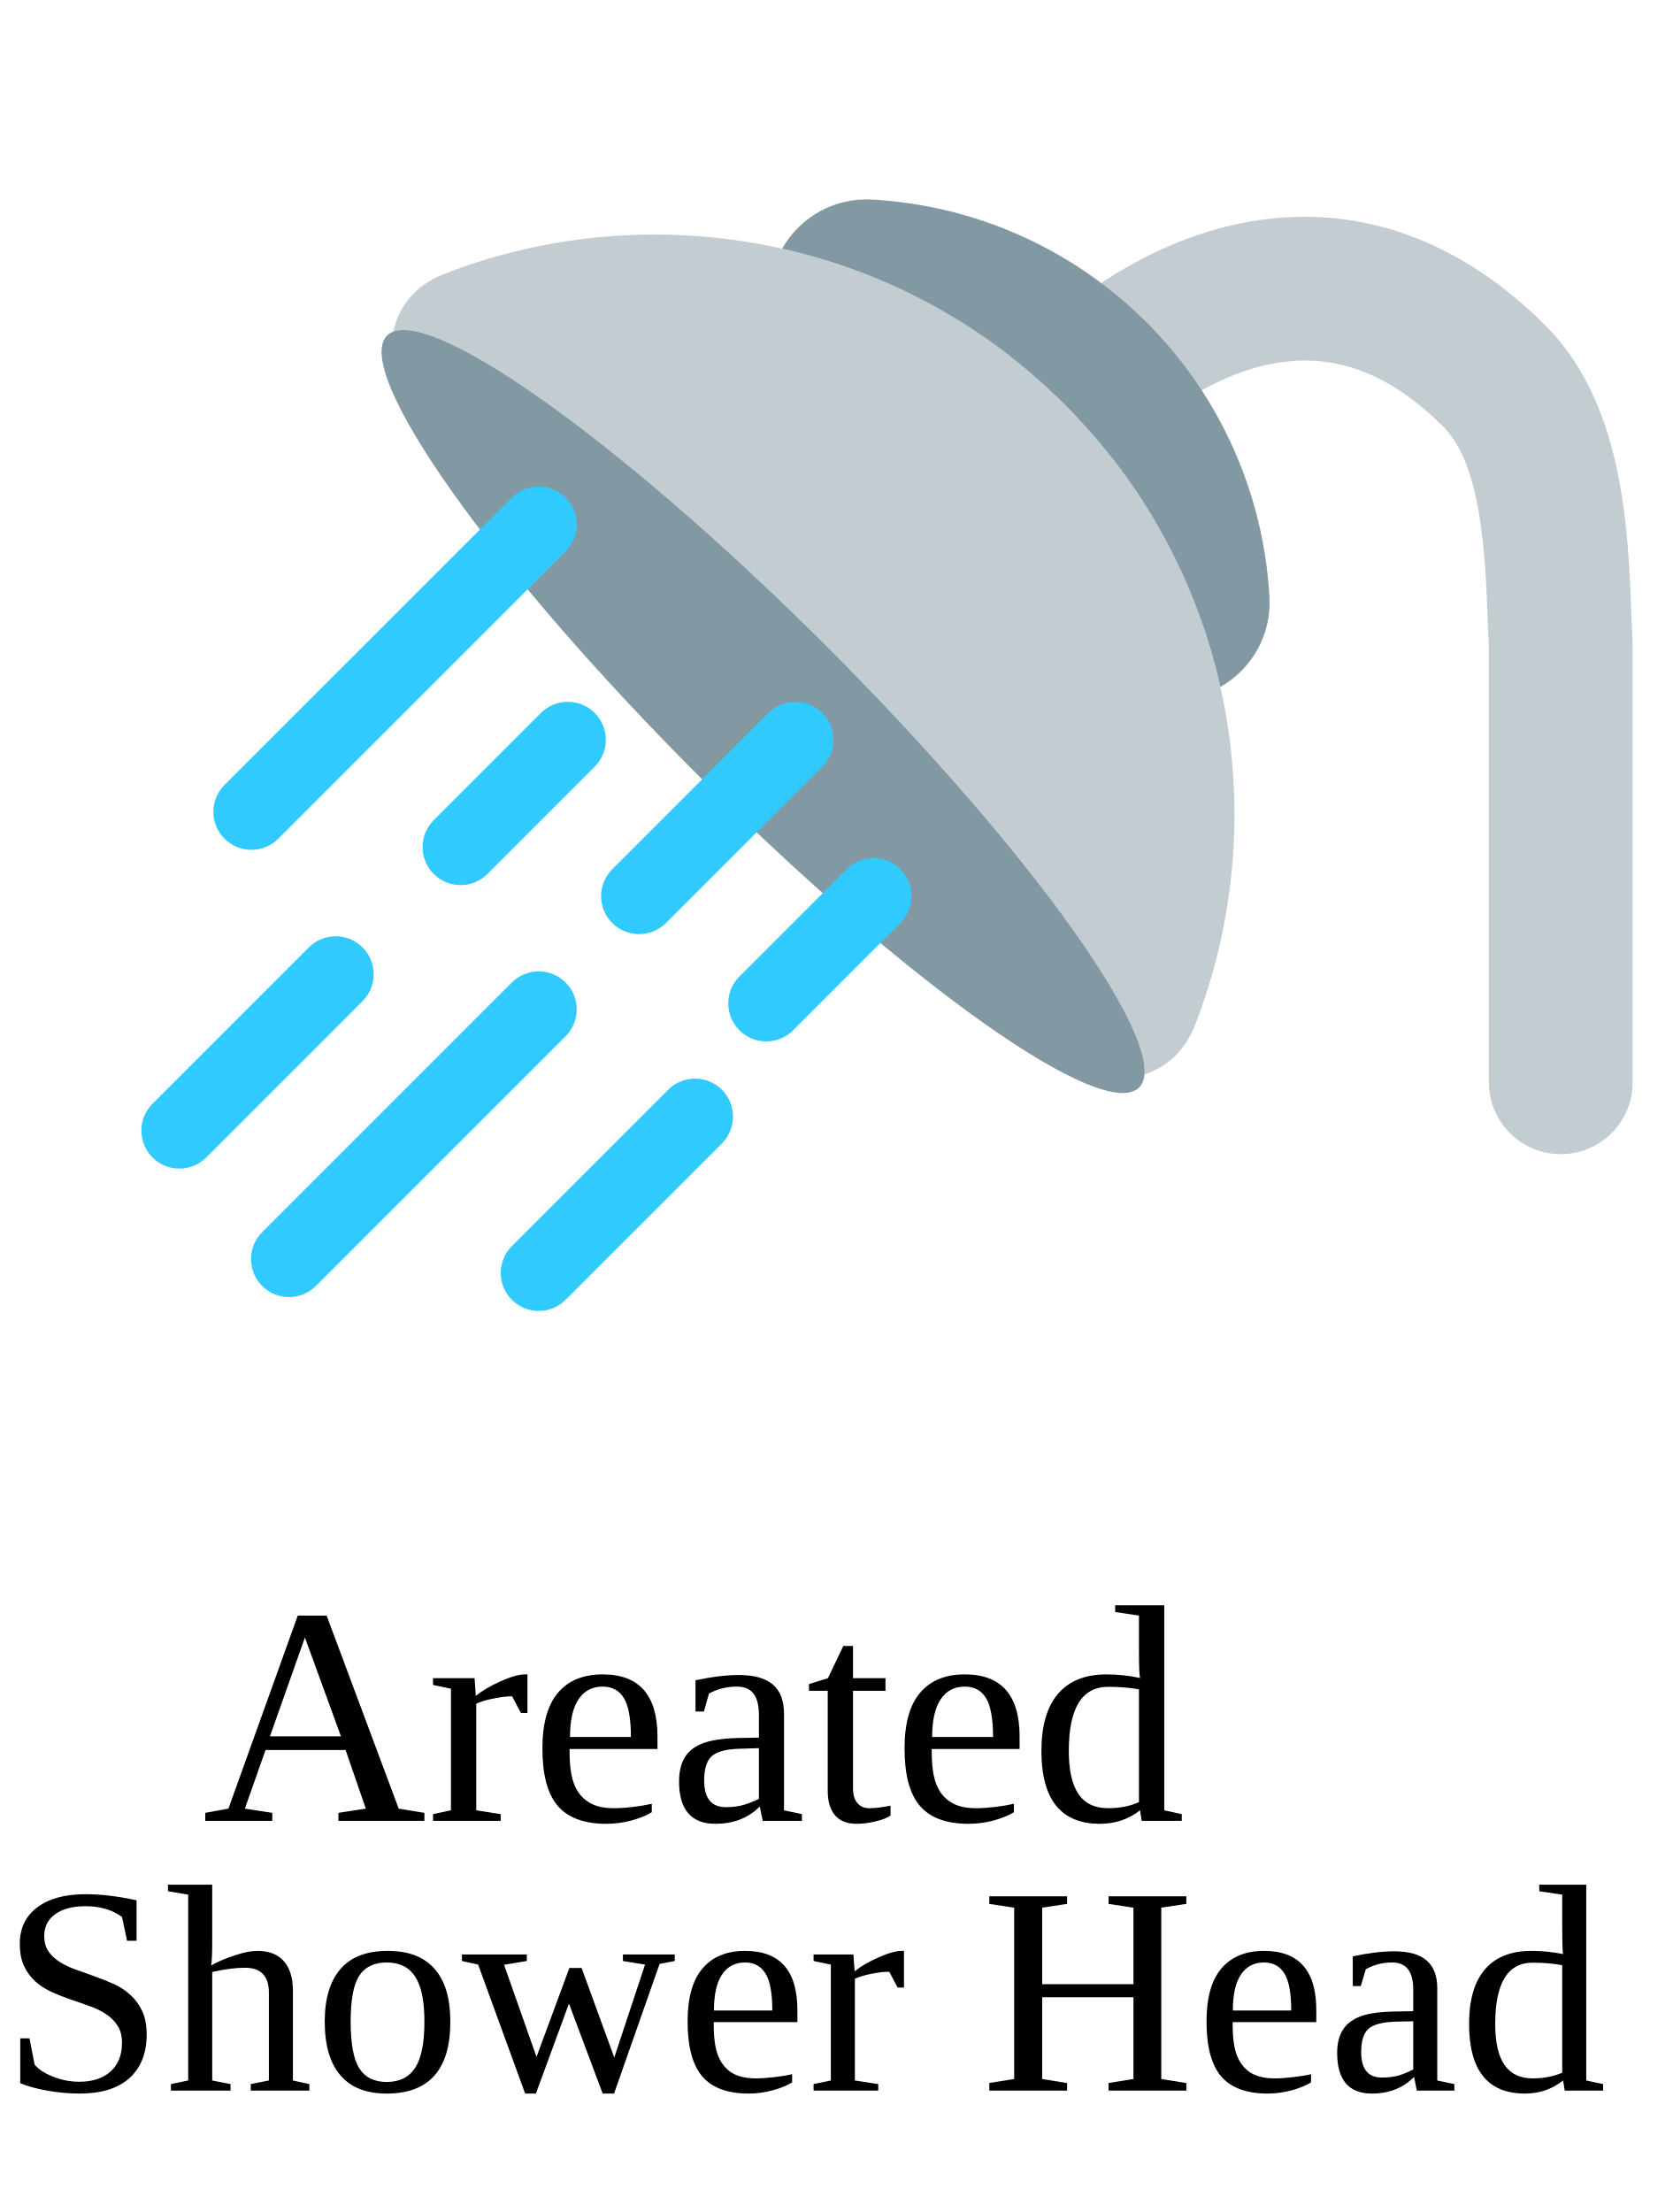
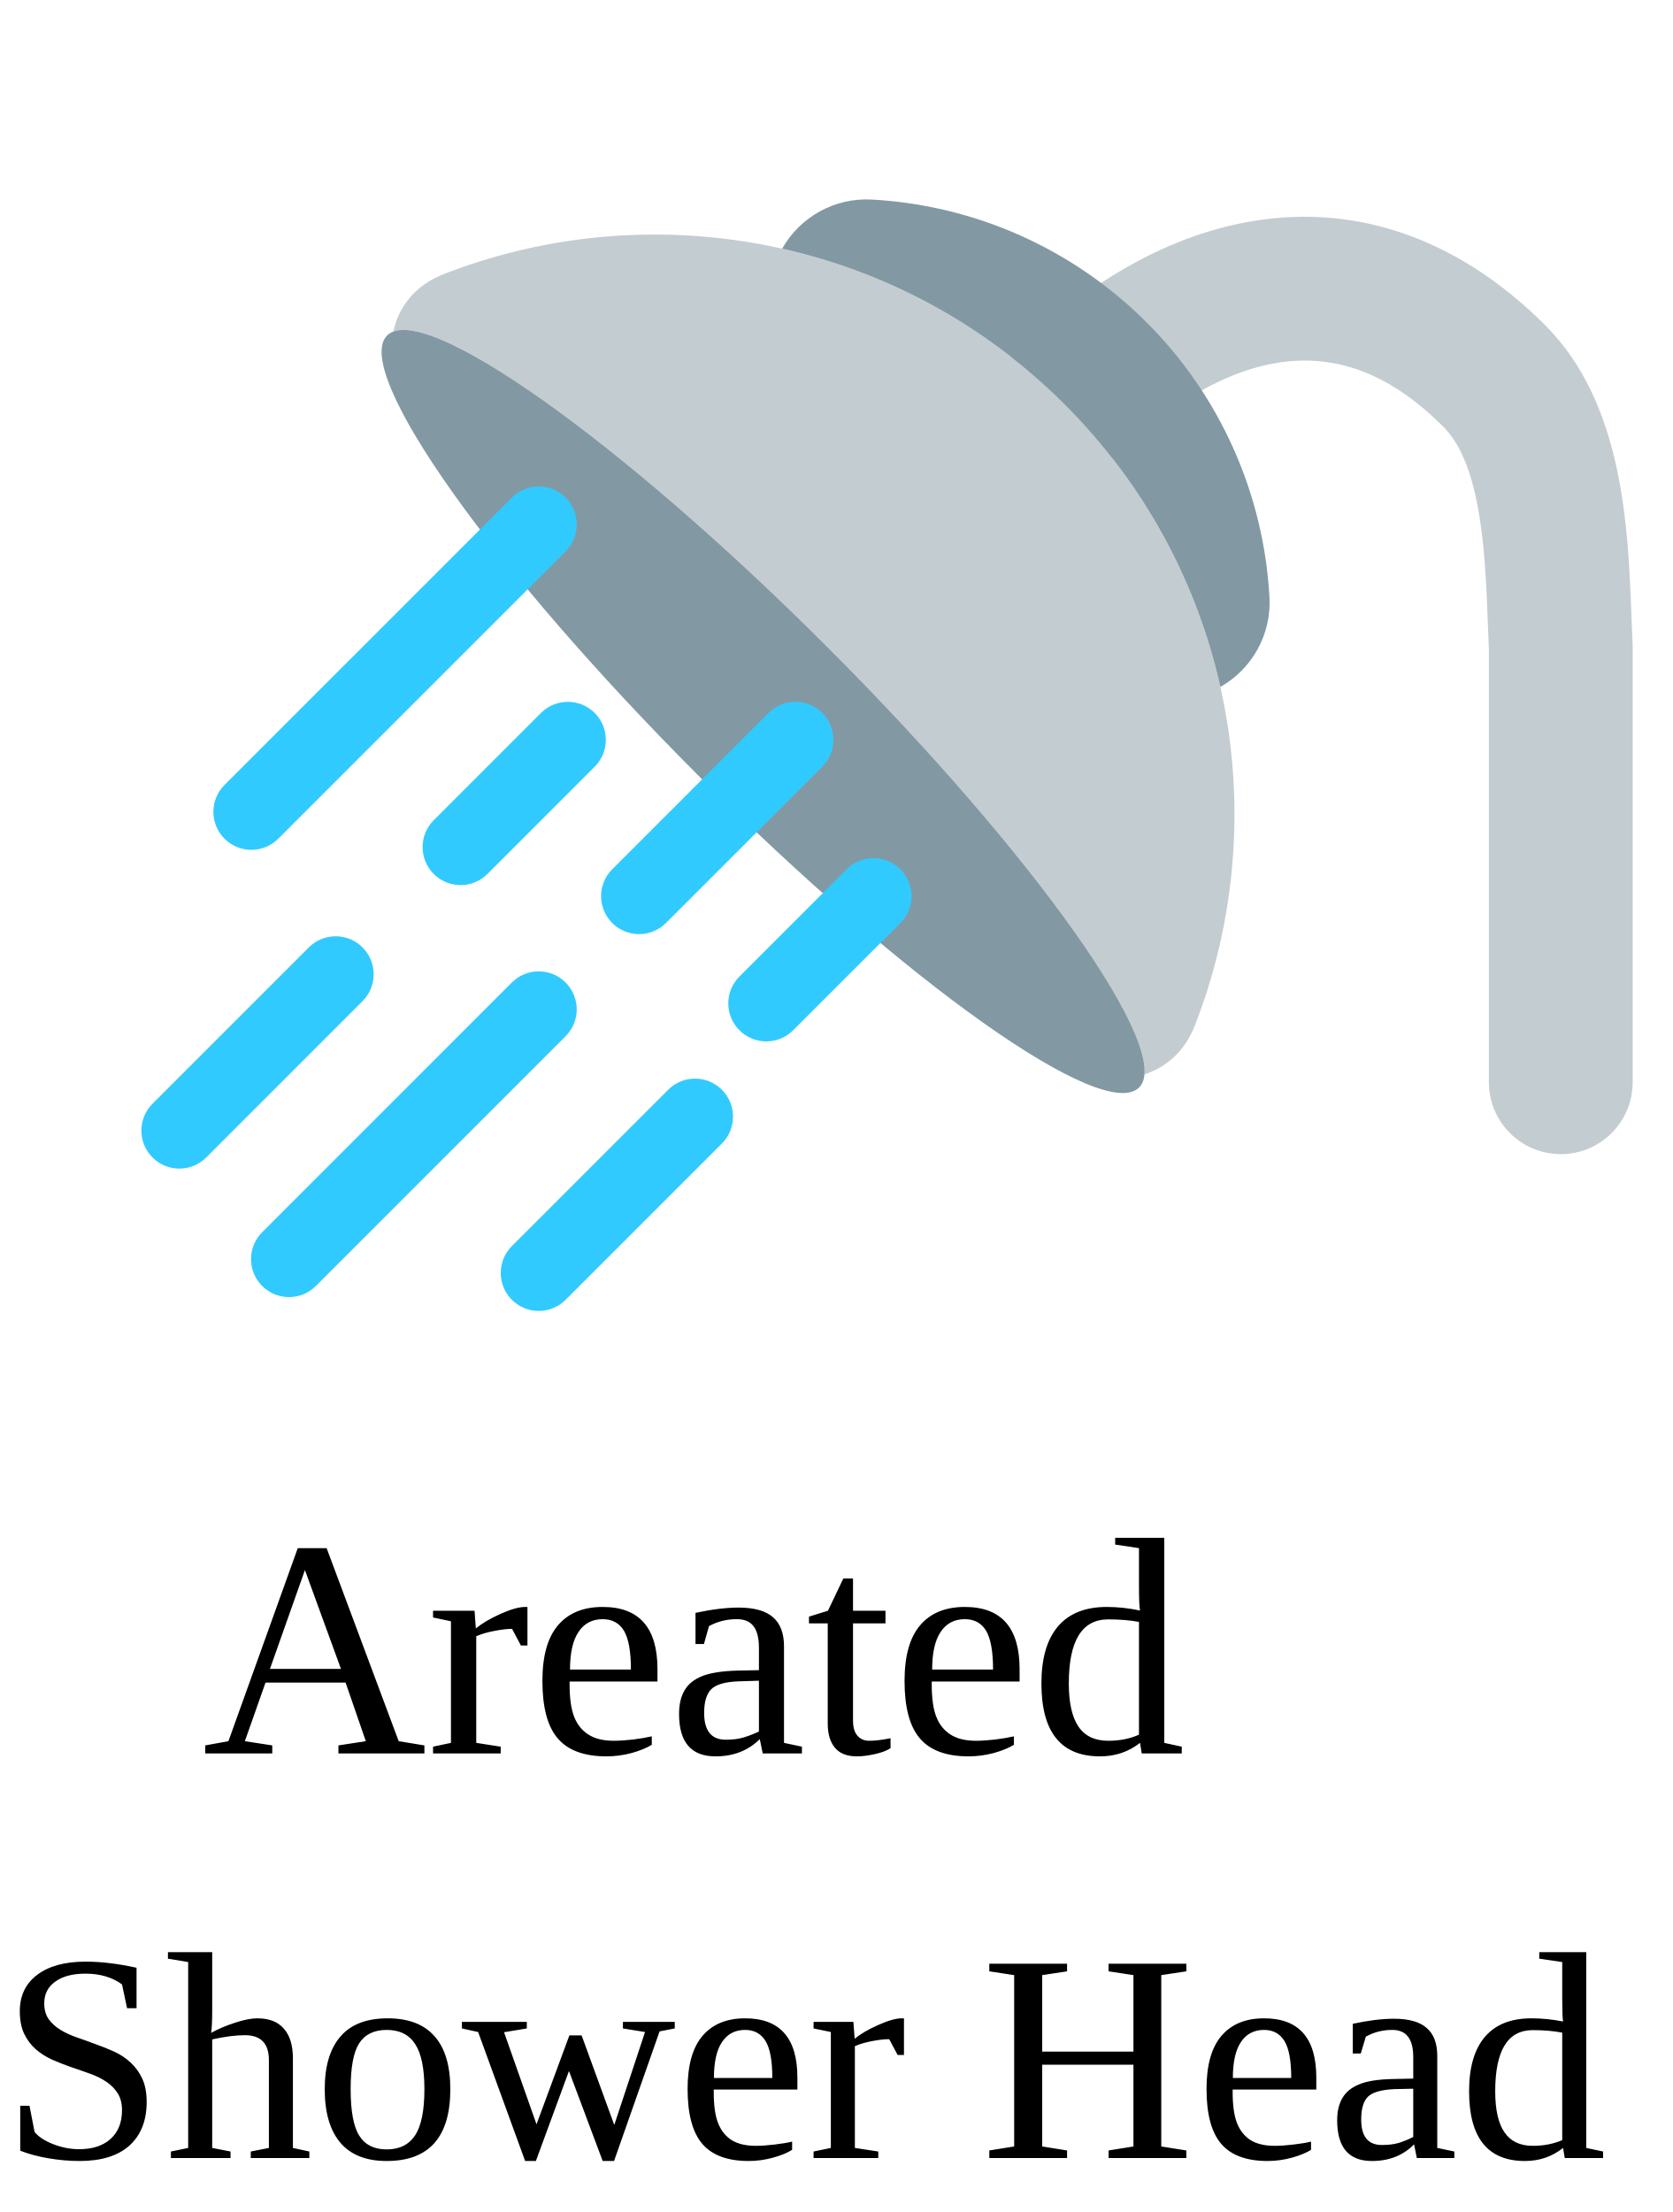
<svg xmlns="http://www.w3.org/2000/svg" width="100%" height="132%" viewBox="0 0 124 164">
  <g transform="translate(10, 10) scale(0.22)">
    <path fill="#C3CCD1" d="M504.79 171.574c-.136-2.87-.248-5.863-.364-8.948c-1.148-30.431-2.721-72.107-29.12-98.508c-27.57-27.57-60.066-39.92-93.985-35.719c-29.462 3.651-58.425 19.247-86.119 46.355C239.99 31.689 166.996 22.42 104.107 46.917c-9.664 3.764-15.216 11.011-16.988 19.364c16.28-6.094 79.699 39.713 146.323 106.337c63.805 63.805 108.51 124.665 106.827 144.001c7.36-2.384 13.624-7.829 17.012-16.526c24.493-62.874 15.238-135.847-27.802-191.053c19.557-19.022 39.499-30.275 57.802-32.543c19.079-2.363 36.66 4.798 53.756 21.892c12.956 12.956 14.114 43.652 14.959 66.065c.115 3.038.227 5.99.357 8.831v145.977c0 13.383 10.85 24.232 24.232 24.232s24.232-10.85 24.232-24.232V172.719l-.027-1.145z" />
    <path fill="#8299A3" d="M233.441 172.617c69.986 69.986 117.003 136.438 105.017 148.424c-11.987 11.987-78.439-35.031-148.424-105.017S73.03 79.587 85.017 67.6s78.438 35.031 148.424 105.017zM382.4 155.819a141.933 141.933 0 0 0-41.404-92.618a141.934 141.934 0 0 0-92.619-41.405c-12.484-.692-24.16 5.81-30.223 16.549c34.897 7.826 68.064 25.312 95.229 52.477c27.163 27.163 44.647 60.326 52.472 95.219c10.737-6.063 17.238-17.735 16.545-30.222z" />
    <path fill="#31CAFF" d="M145.174 392.59l52.678-52.679c5.001-5.001 5.001-13.11 0-18.111c-5.001-5.002-13.11-5.002-18.111 0l-52.678 52.679c-5.001 5.001-5.001 13.11 0 18.111c2.5 2.501 5.778 3.751 9.056 3.751s6.555-1.25 9.055-3.751zm-26.339-143.517l36.148-36.148c5.001-5.001 5.001-13.11 0-18.111c-5.001-5.002-13.11-5.002-18.111 0l-36.148 36.148c-5.001 5.001-5.001 13.11 0 18.111c2.5 2.501 5.778 3.751 9.056 3.751s6.555-1.25 9.055-3.751zm-70.51-11.879l96.849-96.849c5.001-5.001 5.001-13.11 0-18.111c-5.001-5.002-13.11-5.002-18.111 0l-96.849 96.849c-5.001 5.001-5.001 13.11 0 18.111c2.5 2.501 5.778 3.751 9.056 3.751s6.555-1.25 9.055-3.751zm130.672 28.409l52.678-52.678c5.001-5.001 5.001-13.11 0-18.111c-5.001-5.002-13.11-5.002-18.111 0l-52.678 52.678c-5.001 5.001-5.001 13.11 0 18.111c2.5 2.501 5.778 3.751 9.056 3.751s6.555-1.25 9.055-3.751zM24.056 344.619l52.678-52.678c5.001-5.001 5.001-13.11 0-18.111c-5.001-5.002-13.11-5.002-18.111 0L5.944 326.508c-5.001 5.001-5.001 13.11 0 18.111c2.5 2.501 5.778 3.751 9.056 3.751s6.555-1.25 9.056-3.751zm36.957 43.306l84.161-84.162c5.001-5.001 5.001-13.11 0-18.111c-5.001-5.002-13.11-5.002-18.111 0l-84.161 84.162c-5.001 5.001-5.001 13.11 0 18.111c2.5 2.501 5.778 3.751 9.056 3.751s6.555-1.25 9.055-3.751zm151.797-82.423c-3.277 0-6.555-1.25-9.056-3.751c-5.001-5.001-5.001-13.11 0-18.111l36.148-36.148c5.001-5.002 13.11-5.002 18.111 0c5.002 5.001 5.002 13.11 0 18.111l-36.148 36.148a12.763 12.763 0 0 1-9.055 3.751z" />
  </g>
-   <text x="15" y="135" fill="black" font-size="x-large">Areated</text>
-   <text x="0" y="155" fill="black" font-size="22px">Shower Head</text>
+   <text x="15" y="130" fill="black" font-size="x-large">Areated</text>
+   <text x="0" y="160" fill="black" font-size="22px">Shower Head</text>
</svg>
